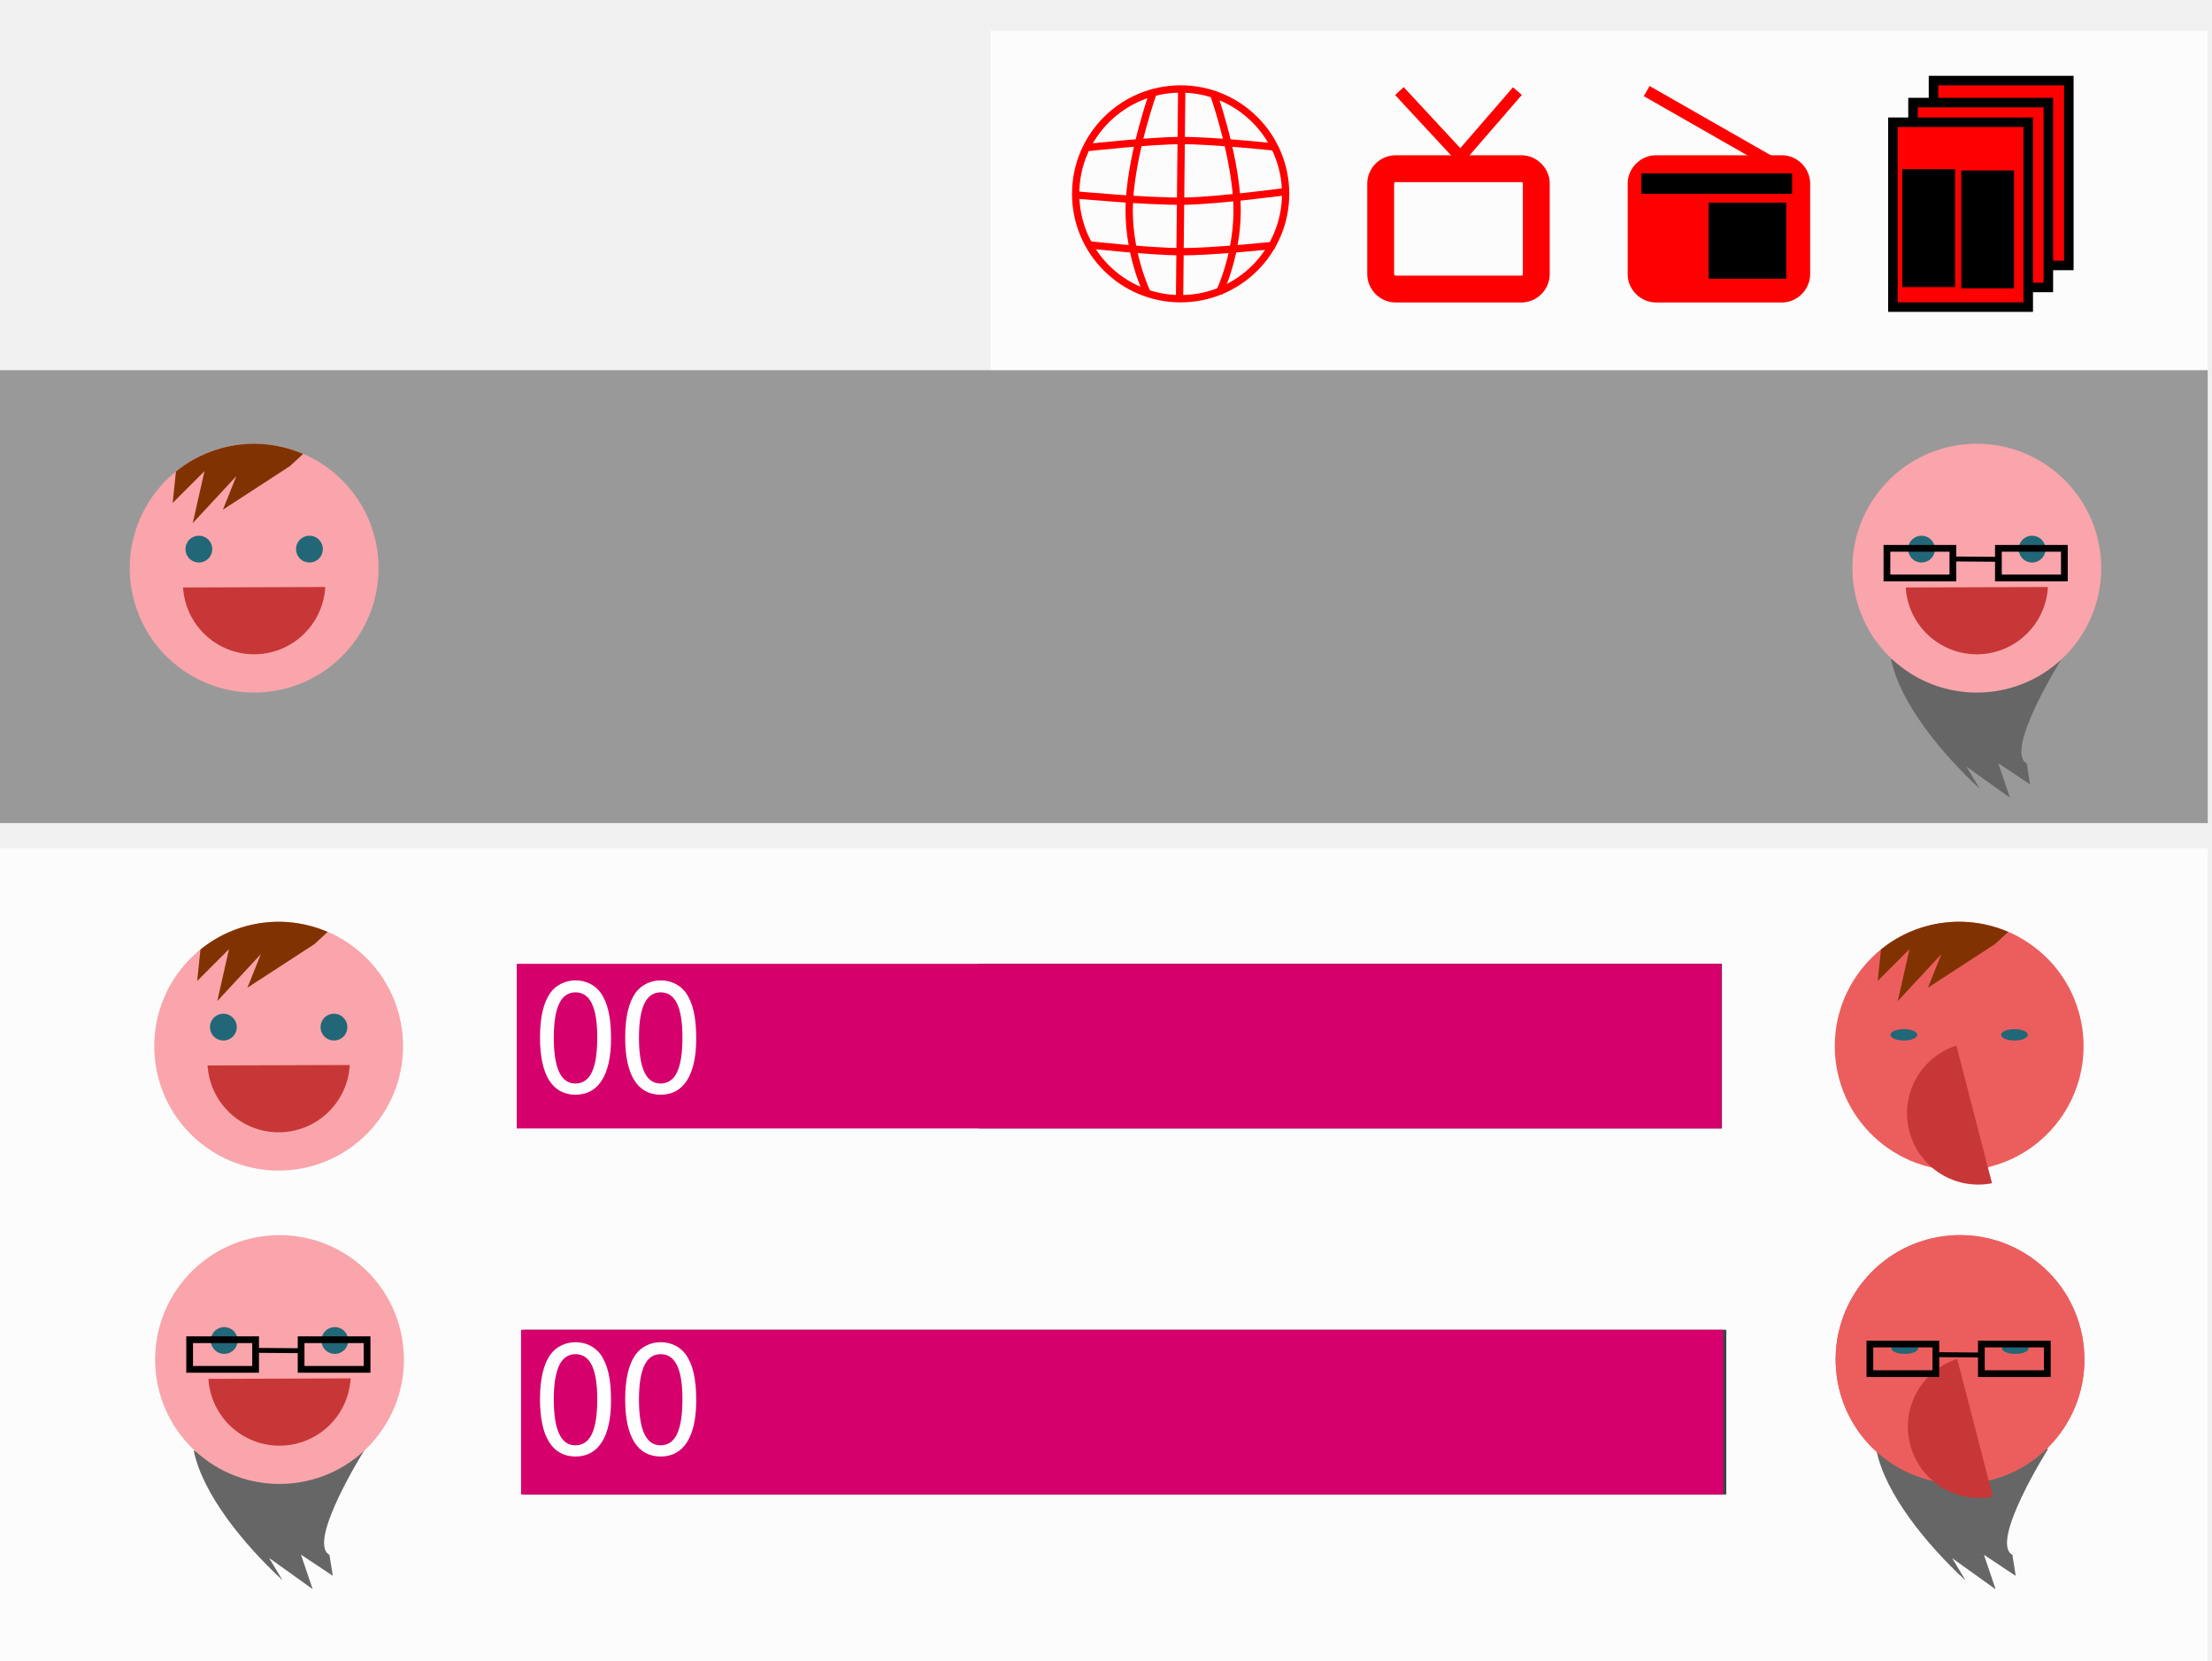
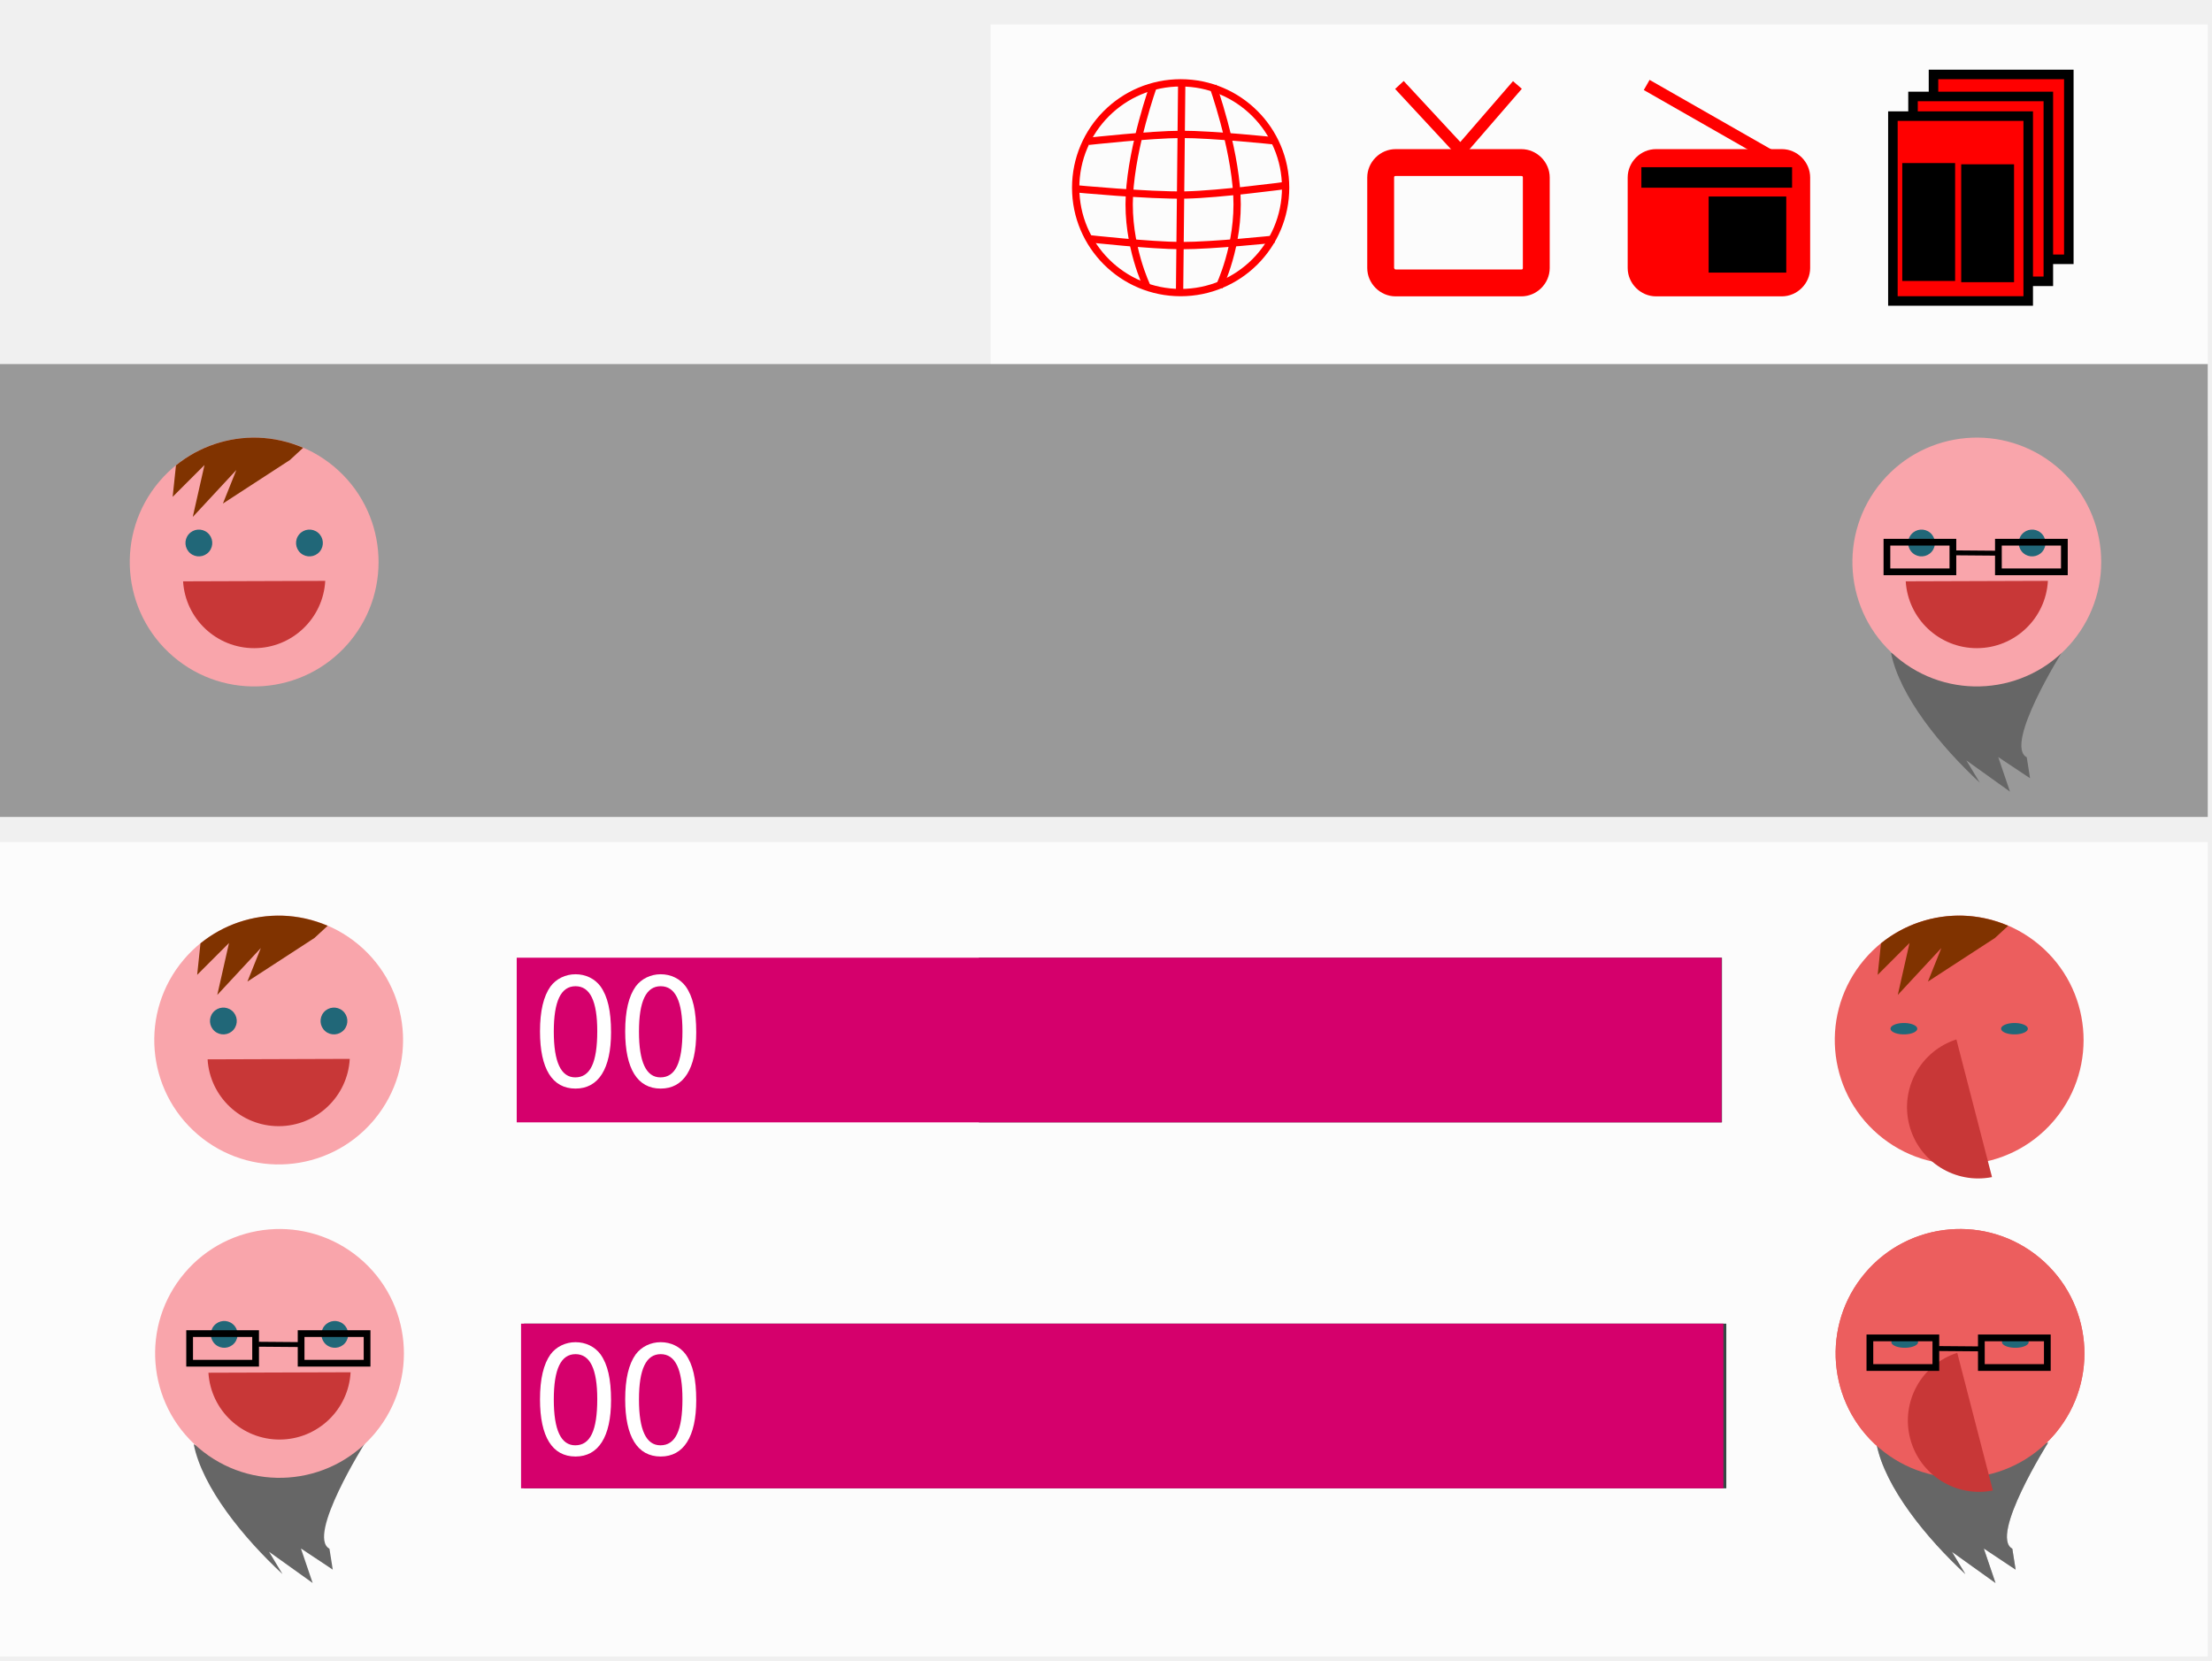
<svg xmlns="http://www.w3.org/2000/svg" width="361px" height="271px" viewBox="0 0 361 271" version="1.1">
  <defs />
  <g id="Page-1" stroke="none" stroke-width="1" fill="none" fill-rule="evenodd">
-     <g id="menu_slice2" transform="translate(-360, -56)">
+     <g id="menu_slice2" transform="translate(-360, -57)">
      <g id="layer3">
        <rect id="rect8936" opacity="0.779" fill="#FFFFFF" x="359.051" y="194.409" width="361.256" height="132.9" />
        <rect id="pomer_sad_mlady" fill="#374845" x="519.759" y="213.275" width="121.269" height="26.87" />
        <g id="happy_mlady" transform="translate(384.91, 206.2963)">
          <path d="M35.892,33.733 C28.57,42.156 15.822,43.09 7.351,35.823 C-1.12,28.557 -2.137,15.816 5.073,7.297 C12.283,-1.222 25.018,-2.323 33.584,4.832 C42.149,11.986 43.334,24.713 36.237,33.325" id="path9542" fill="#F9A5AB" />
          <g id="g9544" transform="translate(6.932471, 0)">
            <path d="M14.279,0.122 C9.415,-0.028 4.659,1.574 0.876,4.636 L0.336,9.777 L5.531,4.582 L3.617,13.058 L10.726,5.402 L8.539,10.871 L19.477,3.761 L21.63,1.773 C19.304,0.769 16.811,0.209 14.279,0.122 L14.279,0.122 Z" id="path9546" fill="#803300" />
            <path d="M6.264,18.743 C5.475,19.65 4.102,19.751 3.189,18.968 C2.276,18.185 2.166,16.812 2.943,15.894 C3.72,14.977 5.092,14.858 6.015,15.629 C6.938,16.4 7.066,17.771 6.301,18.699" id="path9548" fill="#216778" />
            <path d="M24.311,18.743 C23.522,19.65 22.149,19.751 21.236,18.968 C20.323,18.185 20.214,16.812 20.991,15.894 C21.768,14.977 23.14,14.858 24.063,15.629 C24.986,16.4 25.113,17.771 24.349,18.699" id="path9550" fill="#216778" />
            <path d="M24.261,30.814 C20.223,35.459 13.264,36.15 8.391,32.391 C3.518,28.631 2.421,21.724 5.89,16.64" id="path9552" fill="#C83737" transform="translate(14.06437, 25.72565) rotate(-37.84122) translate(-14.06437, -25.72565) " />
          </g>
        </g>
        <g id="sad_mlady" transform="translate(659.3575, 206.2963)">
          <g id="g9556" transform="translate(0.065236, 0.009934)" fill="#EC5E5E">
            <path d="M35.639,33.723 C28.318,42.146 15.57,43.08 7.099,35.813 C-1.372,28.547 -2.39,15.806 4.821,7.287 C12.031,-1.231 24.766,-2.333 33.332,4.822 C41.897,11.976 43.082,24.703 35.985,33.315" id="path9558" />
          </g>
          <path d="M21.025,0.122 C16.16,-0.028 11.404,1.574 7.622,4.636 L7.081,9.777 L12.277,4.582 L10.362,13.058 L17.472,5.402 L15.285,10.871 L26.222,3.761 L28.376,1.773 C26.05,0.769 23.557,0.209 21.025,0.122 L21.025,0.122 Z" id="path9560" fill="#803300" />
          <g id="g9562" transform="translate(9.133566, 17.59694)" fill="#216778">
            <path d="M3.876,1.578 C3.087,1.964 1.714,2.007 0.801,1.674 C-0.112,1.341 -0.221,0.757 0.555,0.366 C1.332,-0.024 2.704,-0.075 3.627,0.253 C4.55,0.581 4.678,1.165 3.913,1.56" id="path9564" />
            <path d="M21.923,1.578 C21.135,1.964 19.761,2.007 18.848,1.674 C17.936,1.341 17.826,0.757 18.603,0.366 C19.38,-0.024 20.752,-0.075 21.675,0.253 C22.598,0.581 22.725,1.165 21.961,1.56" id="path9566" />
          </g>
          <path d="M31.006,37.595 C26.969,42.24 20.009,42.931 15.136,39.171 C10.264,35.412 9.167,28.505 12.636,23.421" id="path9568" fill="#C83737" transform="translate(20.81003, 32.50636) rotate(37.84122) translate(-20.81003, -32.50636) " />
        </g>
        <g id="happy_stary" transform="translate(385, 257)">
          <path d="M34.623,35.389 C34.623,35.389 24.985,50.679 28.767,52.714 L29.308,56.13 L24.113,52.678 L26.027,58.311 L18.917,53.223 L21.105,56.857 C14.732,50.96 8.03,42.75 6.613,35.673 C10.402,37.318 17.492,38.569 21.184,38.233 C24.875,37.896 34.623,35.389 34.623,35.389 L34.623,35.389 Z" id="path9620" fill="#666666" />
          <path d="M35.94,34.167 C28.618,42.59 15.87,43.524 7.399,36.258 C-1.071,28.991 -2.089,16.25 5.122,7.731 C12.332,-0.787 25.066,-1.889 33.632,5.266 C42.198,12.42 43.383,25.147 36.285,33.76" id="path9622" fill="#F9A5AB" />
          <g id="g9624" transform="translate(9.340642, 15.42644)" fill="#216778">
            <path d="M3.904,3.751 C3.116,4.658 1.742,4.759 0.829,3.976 C-0.084,3.193 -0.193,1.82 0.584,0.902 C1.361,-0.016 2.733,-0.134 3.656,0.637 C4.579,1.407 4.706,2.779 3.942,3.707" id="path9626" />
            <path d="M21.952,3.751 C21.163,4.658 19.789,4.759 18.877,3.976 C17.964,3.193 17.854,1.82 18.631,0.902 C19.408,-0.016 20.78,-0.134 21.703,0.637 C22.626,1.407 22.754,2.779 21.989,3.707" id="path9628" />
          </g>
          <path d="M31.242,31.248 C27.204,35.893 20.245,36.585 15.372,32.825 C10.499,29.065 9.402,22.158 12.871,17.074" id="path9630" fill="#C83737" transform="translate(21.04547, 26.15992) rotate(-37.84122) translate(-21.04547, -26.15992) " />
          <g id="g9632" transform="translate(5.841884, 17.46626)" stroke="#000000">
            <rect id="rect9634" stroke-width="1.099" x="0.106" y="0.147" width="10.766" height="4.834" />
            <rect id="rect9636" stroke-width="1.099" x="18.299" y="0.147" width="10.766" height="4.834" />
            <path id="path9638" stroke-width="0.802" d="M18.666,1.944 L11.342,1.885" />
          </g>
        </g>
        <g id="sad_stary" transform="translate(659, 257)">
          <path d="M35.265,35.389 C35.265,35.389 25.627,50.679 29.41,52.714 L29.95,56.13 L24.755,52.678 L26.669,58.311 L19.559,53.223 L21.747,56.857 C15.374,50.96 8.672,42.75 7.255,35.673 C11.044,37.318 18.134,38.569 21.826,38.233 C25.518,37.896 35.265,35.389 35.265,35.389 L35.265,35.389 Z" id="path9642" fill="#B3B3B3" />
          <g id="g9644" transform="translate(0.506729, 0.191431)">
            <g id="g9646" transform="translate(0.054679, 0.252773)" fill="#EC5E5E">
              <path d="M35.639,33.723 C28.318,42.146 15.57,43.08 7.099,35.813 C-1.372,28.547 -2.39,15.806 4.821,7.287 C12.031,-1.231 24.766,-2.333 33.332,4.822 C41.897,11.976 43.082,24.703 35.985,33.315" id="path9648" />
            </g>
            <g id="g9650" transform="translate(9.123009, 17.83978)" fill="#216778">
              <path d="M3.876,1.578 C3.087,1.964 1.714,2.007 0.801,1.674 C-0.112,1.341 -0.221,0.757 0.555,0.366 C1.332,-0.024 2.704,-0.075 3.627,0.253 C4.55,0.581 4.678,1.165 3.913,1.56" id="path9652" />
              <path d="M21.923,1.578 C21.135,1.964 19.761,2.007 18.848,1.674 C17.936,1.341 17.826,0.757 18.603,0.366 C19.38,-0.024 20.752,-0.075 21.675,0.253 C22.598,0.581 22.725,1.165 21.961,1.56" id="path9654" />
            </g>
            <path d="M30.996,37.838 C26.958,42.483 19.999,43.174 15.126,39.414 C10.253,35.654 9.156,28.748 12.625,23.663" id="path9656" fill="#C83737" transform="translate(20.79947, 32.7492) rotate(37.84122) translate(-20.79947, -32.7492) " />
            <g id="g9658" transform="translate(5.55399, 17.97511)" stroke="#000000">
              <rect id="rect9660" stroke-width="1.099" x="0.106" y="0.147" width="10.766" height="4.834" />
              <rect id="rect9662" stroke-width="1.099" x="18.299" y="0.147" width="10.766" height="4.834" />
              <path id="path9664" stroke-width="0.802" d="M18.666,1.944 L11.342,1.885" />
            </g>
          </g>
          <path d="M35.265,35.389 C35.265,35.389 25.627,50.679 29.41,52.714 L29.95,56.13 L24.755,52.678 L26.669,58.311 L19.559,53.223 L21.747,56.857 C15.374,50.96 8.672,42.75 7.255,35.673 C11.044,37.318 18.134,38.569 21.826,38.233 C25.518,37.896 35.265,35.389 35.265,35.389 L35.265,35.389 Z" id="path9666" fill="#666666" />
          <g id="g9668" transform="translate(0.506729, 0.191431)">
            <g id="g9670" transform="translate(0.054679, 0.252773)" fill="#EC5E5E">
              <path d="M35.639,33.723 C28.318,42.146 15.57,43.08 7.099,35.813 C-1.372,28.547 -2.39,15.806 4.821,7.287 C12.031,-1.231 24.766,-2.333 33.332,4.822 C41.897,11.976 43.082,24.703 35.985,33.315" id="path9672" />
            </g>
            <g id="g9674" transform="translate(9.123009, 17.83978)" fill="#216778">
              <path d="M3.876,1.578 C3.087,1.964 1.714,2.007 0.801,1.674 C-0.112,1.341 -0.221,0.757 0.555,0.366 C1.332,-0.024 2.704,-0.075 3.627,0.253 C4.55,0.581 4.678,1.165 3.913,1.56" id="path9676" />
              <path d="M21.923,1.578 C21.135,1.964 19.761,2.007 18.848,1.674 C17.936,1.341 17.826,0.757 18.603,0.366 C19.38,-0.024 20.752,-0.075 21.675,0.253 C22.598,0.581 22.725,1.165 21.961,1.56" id="path9678" />
            </g>
            <path d="M30.996,37.838 C26.958,42.483 19.999,43.174 15.126,39.414 C10.253,35.654 9.156,28.748 12.625,23.663" id="path9680" fill="#C83737" transform="translate(20.79947, 32.7492) rotate(37.84122) translate(-20.79947, -32.7492) " />
            <g id="g9682" transform="translate(5.55399, 17.97511)" stroke="#000000">
              <rect id="rect9684" stroke-width="1.099" x="0.106" y="0.147" width="10.766" height="4.834" />
              <rect id="rect9686" stroke-width="1.099" x="18.299" y="0.147" width="10.766" height="4.834" />
              <path id="path9688" stroke-width="0.802" d="M18.666,1.944 L11.342,1.885" />
            </g>
          </g>
        </g>
        <path d="M0.42,0.4 L365.914,180.709" id="pojitko" stroke="#FFFFFF" stroke-width="2.2" stroke-dasharray="13.2,4.4" fill="#FFFFFF" />
        <rect id="pomer_happy_mlady" fill="#D5006C" x="444.33" y="213.275" width="196.636" height="26.87" />
        <rect id="pomer_sad_stary" fill="#374845" x="445.512" y="272.993" width="196.222" height="26.87" />
        <rect id="pomer_happy_stary" fill="#D5006C" x="445.037" y="272.993" width="196.222" height="26.87" />
-         <text id="tspan8647-5-6" fill="#FFFFFF" font-family="Helvetica" font-size="25" font-weight="normal">
+         <text id="popularity-old" fill="#FFFFFF" font-family="Helvetica" font-size="25" font-weight="normal">
          <tspan x="447.049" y="234.053">00</tspan>
        </text>
-         <text id="tspan11431" fill="#FFFFFF" font-family="Helvetica" font-size="25" font-weight="normal">
-           <tspan x="447.049" y="293.096">00</tspan>
+         <text id="popularity-young" fill="#FFFFFF" font-family="Helvetica" font-size="25" font-weight="normal">
+           <tspan x="447.049" y="294.096">00</tspan>
        </text>
        <rect id="rect18983" opacity="0.78" fill="#FFFFFF" x="521.665" y="61" width="198.642" height="67.084" />
        <rect id="rect8836" fill="#999999" x="359.051" y="116.409" width="361.256" height="73.9" />
        <g id="g8822" transform="translate(380.91, 128.2963)">
          <path d="M35.892,33.733 C28.57,42.156 15.822,43.09 7.351,35.823 C-1.12,28.557 -2.137,15.816 5.073,7.297 C12.283,-1.222 25.018,-2.323 33.584,4.832 C42.149,11.986 43.334,24.713 36.237,33.325" id="path8824" fill="#F9A5AB" />
          <g id="g8826" transform="translate(6.932471, 0)">
            <path d="M14.279,0.122 C9.415,-0.028 4.659,1.574 0.876,4.636 L0.336,9.777 L5.531,4.582 L3.617,13.058 L10.726,5.402 L8.539,10.871 L19.477,3.761 L21.63,1.773 C19.304,0.769 16.811,0.209 14.279,0.122 L14.279,0.122 Z" id="path8828" fill="#803300" />
            <path d="M6.264,18.743 C5.475,19.65 4.102,19.751 3.189,18.968 C2.276,18.185 2.166,16.812 2.943,15.894 C3.72,14.977 5.092,14.858 6.015,15.629 C6.938,16.4 7.066,17.771 6.301,18.699" id="path8830" fill="#216778" />
            <path d="M24.311,18.743 C23.522,19.65 22.149,19.751 21.236,18.968 C20.323,18.185 20.214,16.812 20.991,15.894 C21.768,14.977 23.14,14.858 24.063,15.629 C24.986,16.4 25.113,17.771 24.349,18.699" id="path8832" fill="#216778" />
            <path d="M24.261,30.814 C20.223,35.459 13.264,36.15 8.391,32.391 C3.518,28.631 2.421,21.724 5.89,16.64" id="path8834" fill="#C83737" transform="translate(14.06437, 25.72565) rotate(-37.84122) translate(-14.06437, -25.72565) " />
          </g>
        </g>
        <g id="g8838" transform="translate(662, 127.8621)">
          <path d="M34.623,35.389 C34.623,35.389 24.985,50.679 28.767,52.714 L29.308,56.13 L24.113,52.678 L26.027,58.311 L18.917,53.223 L21.105,56.857 C14.732,50.96 8.03,42.75 6.613,35.673 C10.402,37.318 17.492,38.569 21.184,38.233 C24.875,37.896 34.623,35.389 34.623,35.389 L34.623,35.389 Z" id="path8840" fill="#666666" />
          <path d="M35.94,34.167 C28.618,42.59 15.87,43.524 7.399,36.258 C-1.071,28.991 -2.089,16.25 5.122,7.731 C12.332,-0.787 25.066,-1.889 33.632,5.266 C42.198,12.42 43.383,25.147 36.285,33.76" id="path8842" fill="#F9A5AB" />
          <g id="g8844" transform="translate(9.340642, 15.42644)" fill="#216778">
            <path d="M3.904,3.751 C3.116,4.658 1.742,4.759 0.829,3.976 C-0.084,3.193 -0.193,1.82 0.584,0.902 C1.361,-0.016 2.733,-0.134 3.656,0.637 C4.579,1.407 4.706,2.779 3.942,3.707" id="path8846" />
            <path d="M21.952,3.751 C21.163,4.658 19.789,4.759 18.877,3.976 C17.964,3.193 17.854,1.82 18.631,0.902 C19.408,-0.016 20.78,-0.134 21.703,0.637 C22.626,1.407 22.754,2.779 21.989,3.707" id="path8848" />
          </g>
          <path d="M31.242,31.248 C27.204,35.893 20.245,36.585 15.372,32.825 C10.499,29.065 9.402,22.158 12.871,17.074" id="path8850" fill="#C83737" transform="translate(21.04547, 26.15992) rotate(-37.84122) translate(-21.04547, -26.15992) " />
          <g id="g8852" transform="translate(5.841884, 17.46626)" stroke="#000000">
            <rect id="rect8854" stroke-width="1.099" x="0.106" y="0.147" width="10.766" height="4.834" />
            <rect id="rect8856" stroke-width="1.099" x="18.299" y="0.147" width="10.766" height="4.834" />
            <path id="path8858" stroke-width="0.802" d="M18.666,1.944 L11.342,1.885" />
          </g>
        </g>
        <g id="tv" transform="translate(582.172, 70.64691)">
          <path d="M5.59,10.689 C3.065,10.689 0.964,12.791 0.964,15.316 L0.964,30.086 C0.964,32.611 3.065,34.712 5.59,34.712 L26.116,34.712 C28.641,34.712 30.743,32.611 30.743,30.086 L30.743,15.316 C30.743,12.791 28.641,10.689 26.116,10.689 L5.59,10.689 Z M5.59,15.072 L26.116,15.072 C26.289,15.072 26.36,15.143 26.36,15.316 L26.36,30.086 C26.36,30.258 26.289,30.329 26.116,30.329 L5.59,30.329 C5.417,30.329 5.346,30.086 5.346,30.086 L5.346,15.316 C5.346,15.143 5.417,15.072 5.59,15.072 L5.59,15.072 Z" id="rect13839-1" fill="#FF0000" />
          <path d="M25.472,0.219 L16.174,10.955 L6.213,0.219" id="path13841-30" stroke="#FF0000" stroke-width="1.907" />
        </g>
        <g id="net" transform="translate(535.3227, 70.19364)" stroke="#FF0000" stroke-width="1.192">
          <ellipse id="path13835-28" cx="17.36" cy="17.437" rx="17.132" ry="17.113" />
          <path id="path13837-1" d="M17.537,0.134 L17.183,34.576" />
          <path d="M34.571,17.059 C34.571,17.059 23.633,18.522 18.129,18.627 C12.109,18.742 0.095,17.6 0.095,17.6" id="path13849-7" />
          <path d="M2.335,25.753 C2.335,25.753 12.43,26.871 17.498,26.884 C22.564,26.896 32.661,25.83 32.661,25.83" id="path13853-7" />
          <path d="M12.907,0.823 C12.907,0.823 9.448,10.447 8.998,18.625 C8.549,26.803 11.887,33.607 11.887,33.607" id="path13855-8" />
          <path d="M22.628,0.823 C22.628,0.823 26.087,10.447 26.537,18.625 C26.986,26.803 23.648,33.607 23.648,33.607" id="path13857-7" />
          <path d="M2.335,9.866 C2.335,9.866 12.43,8.748 17.498,8.735 C22.564,8.722 32.661,9.789 32.661,9.789" id="path13859-3" />
        </g>
        <g id="radio" transform="translate(625.2266, 69.98938)">
          <path d="M5.04,11.345 C2.514,11.345 0.413,13.446 0.413,15.972 L0.413,30.741 C0.413,33.266 2.514,35.368 5.04,35.368 L25.566,35.368 C28.091,35.368 30.192,33.266 30.192,30.741 L30.192,15.972 C30.192,13.446 28.091,11.345 25.566,11.345 L5.04,11.345 Z" id="rect13839-7-8" fill="#FF0000" />
          <path d="M23.981,12.566 L3.514,0.874" id="path13841-4-6" stroke="#FF0000" stroke-width="1.907" fill="#FFFFFF" />
          <rect id="rect13895-7" fill="#000000" x="13.627" y="19.077" width="12.665" height="12.416" />
          <rect id="rect13897-51" fill="#000000" x="2.648" y="14.296" width="24.594" height="3.343" />
        </g>
        <g id="noviny" transform="translate(667.9897, 68.40574)">
          <g id="noviny-08" transform="translate(0.413719, 0.033461)" stroke="#000000" stroke-width="1.555" fill="#FF0000">
            <rect id="rect13966-7-5" x="7.145" y="0.709" width="22.085" height="30.164" />
            <rect id="rect13966-1-2" x="3.802" y="4.3" width="22.085" height="30.164" />
            <rect id="rect13966-9" x="0.518" y="7.509" width="22.085" height="30.164" />
          </g>
          <rect id="rect13968-5" fill="#000000" x="2.463" y="15.204" width="8.624" height="19.235" />
          <rect id="rect13970-1" fill="#000000" x="12.08" y="15.405" width="8.624" height="19.235" />
        </g>
      </g>
    </g>
  </g>
</svg>
